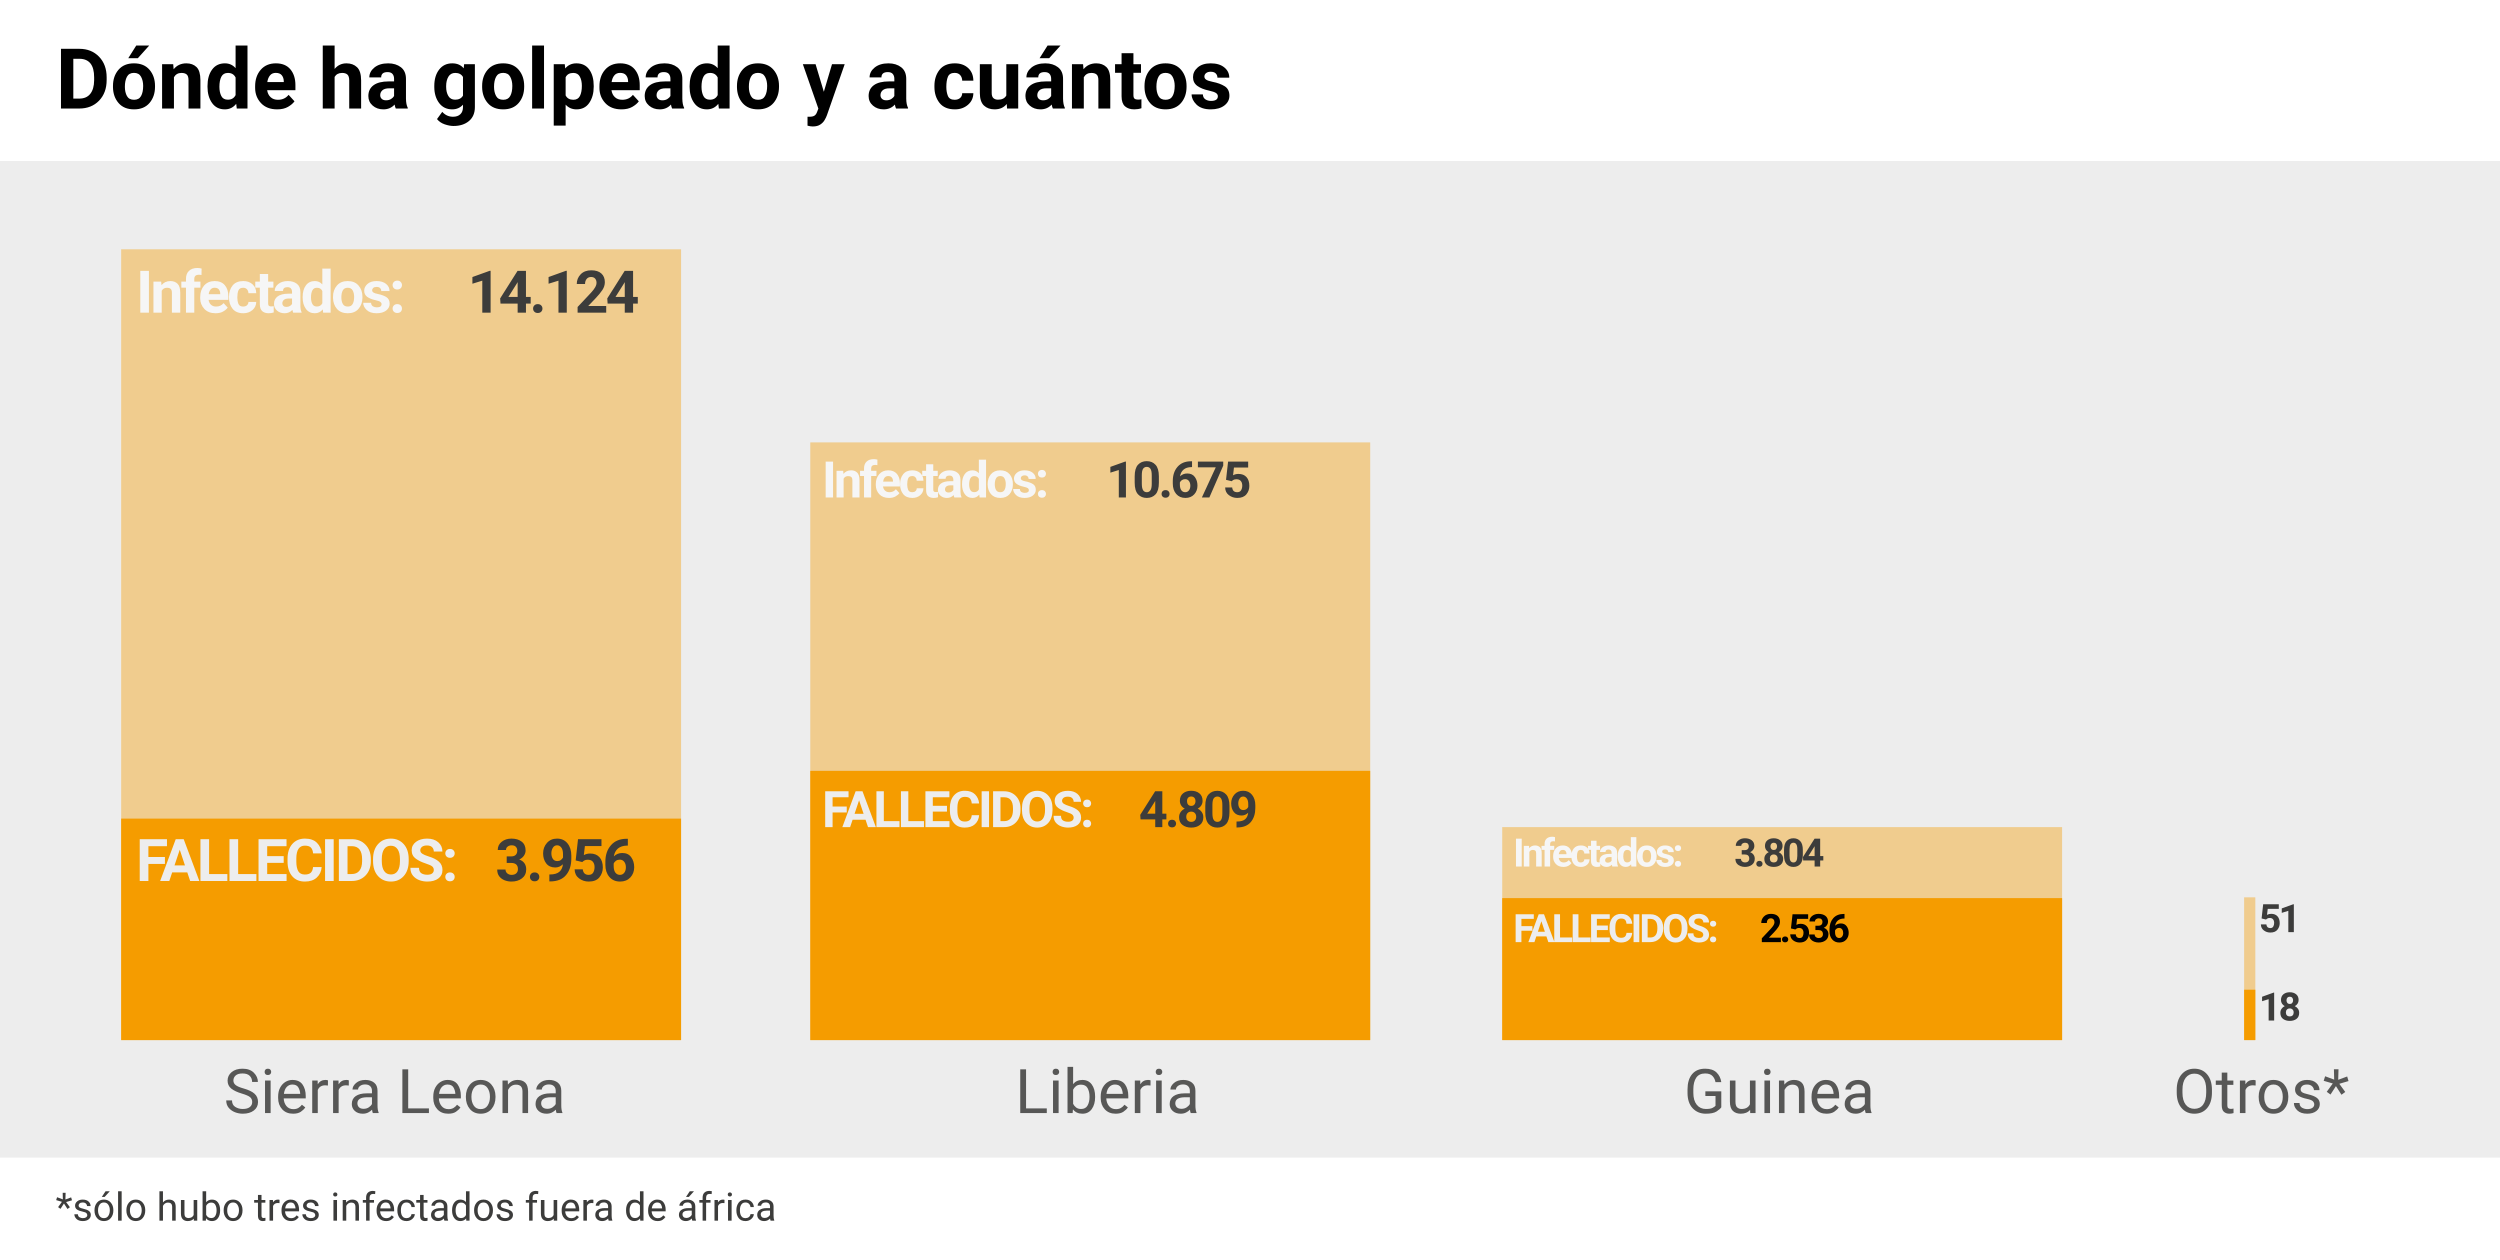
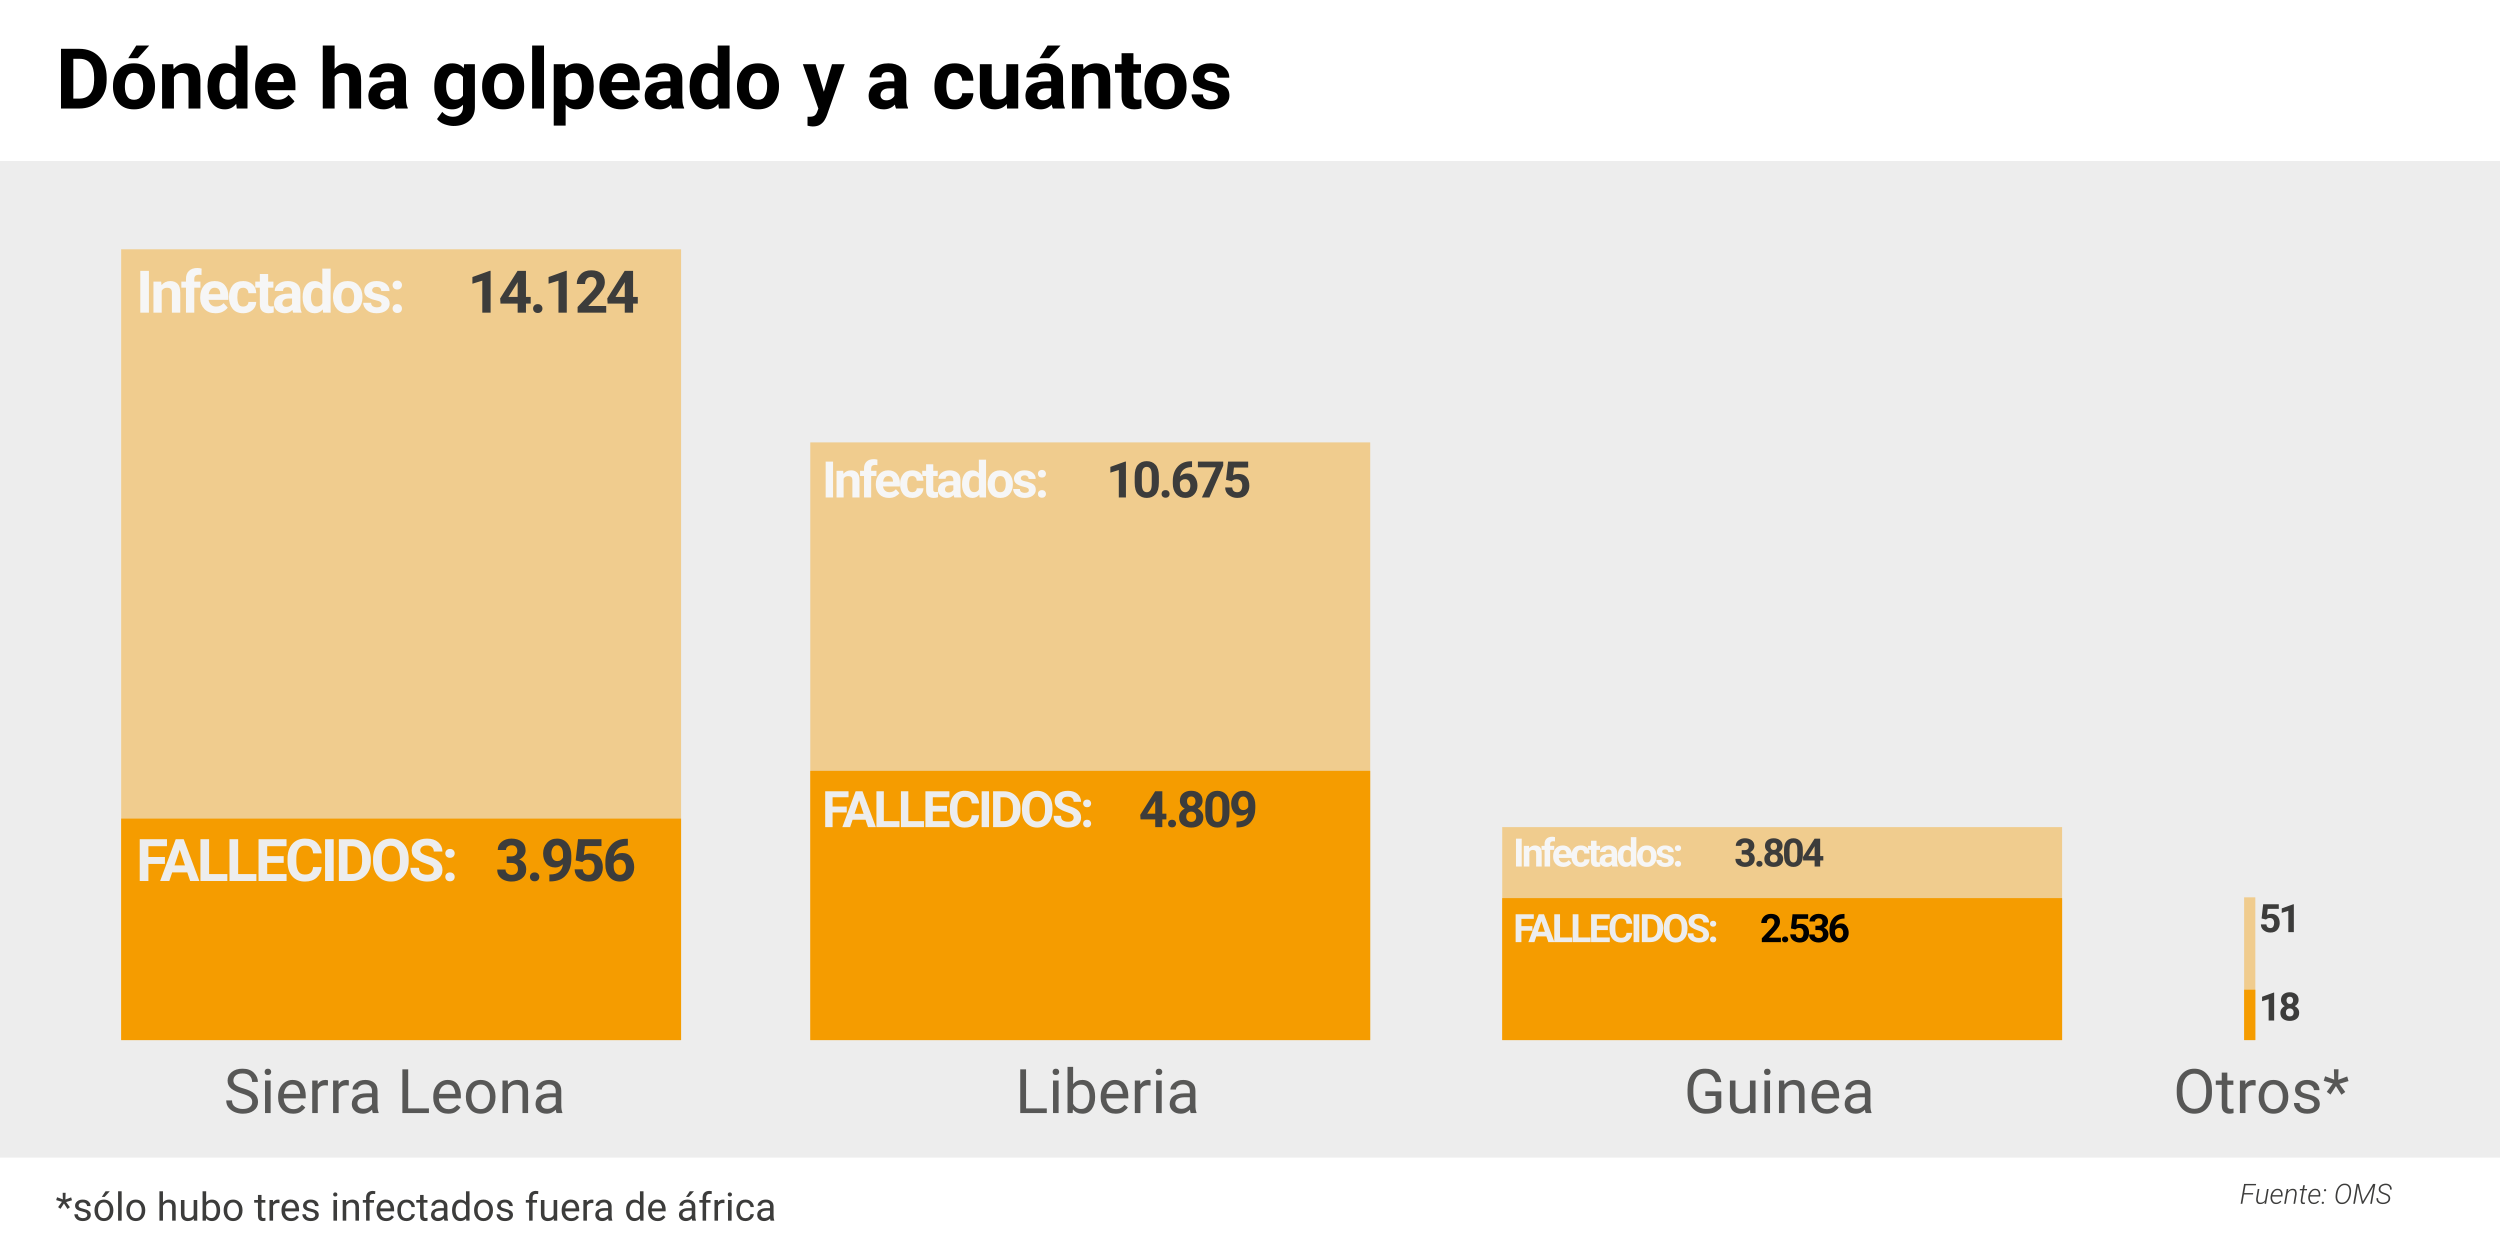
<svg xmlns="http://www.w3.org/2000/svg" version="1.1" id="Capa_1" x="0px" y="0px" width="893px" height="450px" viewBox="0 0 893 450" enable-background="new 0 0 893 450" xml:space="preserve">
  <rect y="57.502" fill="#EDEDED" width="893" height="356" />
  <g display="none" opacity="0.7">
    <rect x="0.001" y="-167.999" display="inline" fill="#878787" width="893" height="893" />
    <rect x="0.001" y="363.967" display="inline" fill="#BE1622" width="893" height="361.035" />
  </g>
  <g class="sierra_leona bar">
    <rect x="43.277" y="89.045" opacity="0.4" fill="#F59C00" width="200" height="282.48" />
    <rect x="43.278" y="292.406" fill="#F59C00" width="199.999" height="79.119" />
  </g>
  <g class="liberia bar">&gt;
	<rect x="289.432" y="158.025" opacity="0.4" fill="#F59C00" width="200" height="213.5" />
    <rect x="289.432" y="275.346" fill="#F59C00" width="200" height="96.18" />
  </g>
  <g class="guinea bar">
    <rect x="536.588" y="295.445" opacity="0.4" fill="#F59C00" width="199.998" height="76.08" />
    <rect x="536.588" y="320.806" fill="#F59C00" width="199.998" height="50.72" />
  </g>
  <text class="title" transform="matrix(1 0 0 1 19.8755 38.7671)" font-family="Roboto" font-weight="700" font-size="30">Dónde ha golpeado y a cuántos</text>
  <text transform="matrix(1 0 0 1 295.6118 787.0137)">
    <tspan x="0" y="0" fill="#575756" font-family="'Verdana'" font-size="20">EEUU</tspan>
    <tspan x="0" y="24" fill="#575756" font-family="'Verdana'" font-size="20">Mali</tspan>
    <tspan x="0" y="48" fill="#575756" font-family="'Verdana'" font-size="20">España</tspan>
    <tspan x="0" y="72" fill="#575756" font-family="'Verdana'" font-size="20">Reino Unido</tspan>
    <tspan x="0" y="96" fill="#575756" font-family="'Verdana'" font-size="20">Italia</tspan>
    <tspan x="0" y="120" fill="#575756" font-family="'Verdana'" font-size="20">Suiza</tspan>
    <tspan x="0" y="144" fill="#575756" font-family="'Verdana'" font-size="20">Noruega</tspan>
    <tspan x="0" y="168" fill="#575756" font-family="'Verdana'" font-size="20">Países Bajos</tspan>
    <tspan x="0" y="192" fill="#575756" font-family="'Verdana'" font-size="20">Senegal</tspan>
  </text>
  <g class="others bar">
    <rect x="801.604" y="320.525" opacity="0.4" fill="#F59C00" width="4" height="51" />
    <rect x="801.604" y="353.525" fill="#F59C00" width="4" height="18" />
  </g>
  <text class="label sierra_leona" transform="matrix(1 0 0 1 79.9321 397.5967)" fill="#575756" font-family="Roboto" font-size="22">Sierra Leona</text>
  <text class="label liberia" transform="matrix(1 0 0 1 362.6177 397.5967)" fill="#575756" font-family="Roboto" font-size="22">Liberia</text>
  <text class="label guinea" transform="matrix(1 0 0 1 601.4688 397.5967)" fill="#575756" font-family="Roboto" font-size="22">Guinea</text>
  <text class="label others" transform="matrix(1 0 0 1 776.2461 397.5967)" fill="#575756" font-family="Roboto" font-size="22">Otros*</text>
  <g>
    <rect x="-676.248" y="684.711" fill="#878787" width="286.688" height="286.688" />
    <rect x="-676.248" y="855.491" fill="#BE1622" width="286.688" height="115.907" />
  </g>
  <g>
    <rect x="-370.564" y="773.601" fill="#878787" width="197.799" height="197.798" />
    <rect x="-370.563" y="904.742" fill="#BE1622" width="197.798" height="66.656" />
  </g>
  <g>
    <rect x="-152" y="793.093" fill="#878787" width="178.305" height="178.306" />
    <rect x="-152" y="890.939" fill="#BE1622" width="178.305" height="80.459" />
  </g>
  <g>
    <rect x="47.143" y="865.238" fill="#878787" stroke="#000000" stroke-width="0.244" stroke-miterlimit="10" width="106.162" height="106.16" />
    <rect x="47.143" y="901.39" fill="#BE1622" stroke="#000000" stroke-width="0.244" stroke-miterlimit="10" width="106.162" height="70.009" />
  </g>
  <rect x="224.361" y="946.596" fill="#878787" width="2.051" height="6.146" />
  <rect x="224.361" y="952.741" fill="#BE1622" width="2.051" height="4.103" />
  <rect x="224.362" y="935.855" fill="#878787" width="2.051" height="4.606" />
  <rect x="224.362" y="956.841" fill="#BE1622" width="2.051" height="1.027" />
  <rect x="224.362" y="940.462" fill="#878787" width="2.051" height="1.023" />
  <rect x="224.36" y="958.897" fill="#BE1622" width="2.051" height="3.072" />
  <rect x="224.36" y="941.485" fill="#878787" width="2.051" height="0.511" />
  <rect x="224.362" y="957.868" fill="#BE1622" width="2.051" height="1.029" />
  <rect x="224.36" y="943.529" fill="#878787" width="2.052" height="1.532" />
  <rect x="224.36" y="945.573" fill="#878787" width="2.052" height="1.022" />
  <rect x="224.361" y="941.996" fill="#878787" width="2.051" height="0.511" />
  <rect x="224.36" y="942.507" fill="#878787" width="2.053" height="0.511" />
  <rect x="224.361" y="943.018" fill="#878787" width="2.052" height="0.512" />
  <rect x="224.361" y="945.062" fill="#878787" width="2.051" height="0.512" />
  <g>
    <rect x="238.584" y="946.596" fill="#878787" stroke="#000000" stroke-width="0.011" stroke-miterlimit="10" width="2.051" height="10.248" />
    <rect x="238.584" y="952.741" fill="#BE1622" stroke="#000000" stroke-width="0.007" stroke-miterlimit="10" width="2.051" height="4.103" />
  </g>
  <g>
    <rect x="238.581" y="957.354" fill="#878787" width="2.051" height="5.635" />
    <rect x="238.581" y="961.961" fill="#BE1622" width="2.051" height="1.028" />
  </g>
  <g>
    <rect x="238.581" y="965.039" fill="#878787" stroke="#000000" stroke-width="0.007" stroke-miterlimit="10" width="2.051" height="4.095" />
    <rect x="238.581" y="966.063" fill="#BE1622" stroke="#000000" stroke-width="0.006" stroke-miterlimit="10" width="2.051" height="3.071" />
  </g>
  <g>
    <rect x="238.581" y="962.989" fill="#878787" stroke="#000000" stroke-width="0.004" stroke-miterlimit="10" width="2.051" height="1.54" />
    <rect x="238.581" y="963.5" fill="#BE1622" stroke="#000000" stroke-width="0.003" stroke-miterlimit="10" width="2.051" height="1.029" />
  </g>
  <rect x="238.582" y="943.529" fill="#878787" width="2.052" height="1.532" />
  <rect x="238.581" y="945.573" fill="#878787" stroke="#000000" stroke-width="0.003" stroke-miterlimit="10" width="2.052" height="1.022" />
  <rect x="238.585" y="964.528" fill="#878787" stroke="#000000" stroke-width="0.002" stroke-miterlimit="10" width="2.051" height="0.511" />
  <rect x="238.584" y="956.844" fill="#878787" stroke="#000000" stroke-width="0.002" stroke-miterlimit="10" width="2.053" height="0.511" />
  <rect x="238.584" y="943.018" fill="#878787" stroke="#000000" stroke-width="0.002" stroke-miterlimit="10" width="2.052" height="0.512" />
  <rect x="238.582" y="945.062" fill="#878787" stroke="#000000" stroke-width="0.002" stroke-miterlimit="10" width="2.051" height="0.512" />
  <g>
    <rect x="169.888" y="945.284" fill="#878787" width="1.524" height="16.887" />
    <rect x="169.888" y="962.171" fill="#BE1622" width="1.524" height="9.228" />
  </g>
  <text transform="matrix(1 0 0 1 -339.0171 996.4727)" fill="#575756" font-family="'Verdana'" font-size="20">Sierra Leona</text>
  <text transform="matrix(1 0 0 1 -108.0293 996.4727)" fill="#575756" font-family="'Verdana'" font-size="20">Liberia</text>
  <text transform="matrix(1 0 0 1 68.9619 996.4727)" fill="#575756" font-family="'Verdana'" font-size="20">Guinea</text>
  <text transform="matrix(1 0 0 1 -358.5664 -118.4077)">
    <tspan x="0" y="0" font-family="'MyriadPro-Bold'" font-size="21">1.384.329</tspan>
    <tspan x="4.315" y="25" font-family="'MyriadPro-Bold'" font-size="21">  559.679</tspan>
  </text>
  <text transform="matrix(1 0 0 1 48.583 111.6904)">
    <tspan x="0" y="0" fill="#F6F6F6" font-family="Roboto" font-weight="700" font-size="21" letter-spacing="-1" class="infectados label">Infectados:</tspan>
    <tspan x="114.786" y="0" font-family="Roboto" font-weight="700" font-size="21" letter-spacing="-1"> </tspan>
    <tspan x="118.441" y="0" fill="#3C3C3B" font-family="Roboto" font-weight="700" font-size="21" letter-spacing="-1" class="sierra_leona infectados value">14.124</tspan>
  </text>
  <rect x="-933.45" y="163.971" fill="#EDEDED" width="850.553" height="349" />
  <rect x="-652.298" y="229.123" opacity="0.4" fill="#F59C00" width="20.604" height="102.966" />
  <rect x="-652.298" y="293.854" fill="#F59C00" width="20.604" height="41.22" />
  <g>
    <rect x="-652.298" y="425.604" opacity="0.4" fill="#F59C00" width="20.605" height="56.614" />
    <rect x="-652.298" y="471.887" fill="#F59C00" width="20.605" height="10.332" />
  </g>
  <g>
    <rect x="-652.298" y="351.771" opacity="0.4" fill="#F59C00" width="20.605" height="41.142" />
    <rect x="-652.298" y="362.054" fill="#F59C00" width="20.605" height="30.858" />
  </g>
  <rect x="-371.564" y="229.123" opacity="0.4" fill="#F59C00" width="20.605" height="15.474" />
  <rect x="-371.564" y="237.241" fill="#F59C00" width="20.605" height="10.341" />
  <rect x="-371.569" y="306.132" opacity="0.4" fill="#F59C00" width="20.613" height="15.395" />
  <rect x="-371.57" y="356.719" opacity="0.4" fill="#F59C00" width="20.615" height="10.272" />
  <rect x="-371.565" y="457.909" opacity="0.4" fill="#F59C00" width="20.605" height="5.131" />
  <rect x="-371.575" y="483.847" opacity="0.4" fill="#F59C00" width="20.625" height="5.132" />
  <rect x="-371.569" y="433.456" opacity="0.4" fill="#F59C00" width="20.614" height="5.141" />
  <rect x="-371.564" y="410.899" opacity="0.4" fill="#F59C00" width="20.604" height="5.142" />
  <rect x="-915.242" y="229.123" opacity="0.4" fill="#F59C00" width="20.604" height="169.668" />
  <rect x="-915.242" y="398.791" fill="#F59C00" width="20.604" height="92.713" />
  <text transform="matrix(1 0 0 1 -616.8008 244.5967)">
    <tspan x="0" y="0" fill="#575756" font-family="'Verdana'" font-size="18">Nigeria</tspan>
    <tspan x="0" y="21.601" opacity="0.4" fill="#F59C00" font-family="'Verdana-Bold'" font-size="18">20</tspan>
    <tspan x="25.594" y="21.601" fill="#575756" font-family="'Verdana'" font-size="18"> Infectados</tspan>
    <tspan x="0" y="43.2" fill="#575756" font-family="'Verdana'" font-size="18">  </tspan>
    <tspan x="12.656" y="43.2" fill="#F59C00" font-family="'Verdana'" font-size="18">8</tspan>
    <tspan x="24.1" y="43.2" fill="#575756" font-family="'Verdana'" font-size="18" class="fallecidos"> Fallecidos</tspan>
  </text>
  <text transform="matrix(1 0 0 1 -609.8008 367.3135)">
    <tspan x="0" y="0" fill="#575756" font-family="'Verdana'" font-size="18">Mali</tspan>
    <tspan x="0" y="21.601" opacity="0.4" fill="#F59C00" font-family="'Verdana-Bold'" font-size="18">  8</tspan>
    <tspan x="25.102" y="21.601" fill="#575756" font-family="'Verdana'" font-size="18"> Infectados</tspan>
    <tspan x="0" y="43.2" fill="#575756" font-family="'Verdana'" font-size="18">  </tspan>
    <tspan x="12.656" y="43.2" fill="#F59C00" font-family="'Verdana'" font-size="18">6</tspan>
    <tspan x="24.1" y="43.2" fill="#575756" font-family="'Verdana'" font-size="18" class="fallecidos"> Fallecidos</tspan>
  </text>
  <text transform="matrix(1 0 0 1 -609.8008 441.1475)">
    <tspan x="0" y="0" fill="#575756" font-family="'Verdana'" font-size="18">EEUU</tspan>
    <tspan x="0" y="21.601" opacity="0.4" fill="#F59C00" font-family="'Verdana-Bold'" font-size="18">11</tspan>
    <tspan x="25.594" y="21.601" fill="#575756" font-family="'Verdana'" font-size="18"> Infectados</tspan>
    <tspan x="0" y="43.2" fill="#575756" font-family="'Verdana'" font-size="18">  </tspan>
    <tspan x="12.656" y="43.2" fill="#F59C00" font-family="'Verdana'" font-size="18">2</tspan>
    <tspan x="24.1" y="43.2" fill="#575756" font-family="'Verdana'" font-size="18" class="fallecidos"> Fallecidos</tspan>
  </text>
  <text transform="matrix(1 0 0 1 -334.8008 244.5654)">
    <tspan x="0" y="0" fill="#575756" font-family="'Verdana'" font-size="18">España</tspan>
    <tspan x="0" y="21.601" opacity="0.4" fill="#F59C00" font-family="'Verdana-Bold'" font-size="18">  3</tspan>
    <tspan x="25.102" y="21.601" fill="#575756" font-family="'Verdana'" font-size="18"> Infectados</tspan>
    <tspan x="0" y="43.2" fill="#575756" font-family="'Verdana'" font-size="18">  </tspan>
    <tspan x="12.656" y="43.2" fill="#F59C00" font-family="'Verdana'" font-size="18">2</tspan>
    <tspan x="24.1" y="43.2" fill="#575756" font-family="'Verdana'" font-size="18" class="fallecidos"> Fallecidos</tspan>
  </text>
  <text transform="matrix(1 0 0 1 -334.8008 321.6748)">
    <tspan x="0" y="0" fill="#575756" font-family="'Verdana'" font-size="18">Reino Unido</tspan>
    <tspan x="0" y="21.601" opacity="0.4" fill="#F59C00" font-family="'Verdana-Bold'" font-size="18">  3</tspan>
    <tspan x="25.102" y="21.601" fill="#575756" font-family="'Verdana'" font-size="18"> Infectados</tspan>
    <tspan x="0" y="43.2" fill="#575756" font-family="'Verdana'" font-size="18">  </tspan>
  </text>
  <text transform="matrix(1 0 0 1 -334.8008 370.5967)">
    <tspan x="0" y="0" fill="#575756" font-family="'Verdana'" font-size="18">Italia</tspan>
    <tspan x="0" y="21.601" opacity="0.4" fill="#F59C00" font-family="'Verdana-Bold'" font-size="18">  2</tspan>
    <tspan x="25.102" y="21.601" fill="#575756" font-family="'Verdana'" font-size="18"> Infectados  </tspan>
  </text>
  <text transform="matrix(1 0 0 1 -334.8008 420.041)">
    <tspan x="0" y="0" fill="#575756" font-family="'Verdana'" font-size="18">Suiza  </tspan>
    <tspan x="61.559" y="0" opacity="0.4" fill="#F59C00" font-family="'Verdana-Bold'" font-size="18">1</tspan>
    <tspan x="74.355" y="0" fill="#575756" font-family="'Verdana'" font-size="18"> Infectado</tspan>
    <tspan x="0" y="24" fill="#575756" font-family="'Verdana'" font-size="18">Noruega  </tspan>
    <tspan x="88.866" y="24" opacity="0.4" fill="#F59C00" font-family="'Verdana-Bold'" font-size="18">1</tspan>
    <tspan x="101.663" y="24" fill="#575756" font-family="'Verdana'" font-size="18"> Infectado</tspan>
    <tspan x="0" y="48" fill="#575756" font-family="'Verdana'" font-size="18">Países Bajos  </tspan>
    <tspan x="124.717" y="48" opacity="0.4" fill="#F59C00" font-family="'Verdana-Bold'" font-size="18">1</tspan>
    <tspan x="137.514" y="48" fill="#575756" font-family="'Verdana'" font-size="18"> Infectado</tspan>
    <tspan x="0" y="72" fill="#575756" font-family="'Verdana'" font-size="18">Senegal  </tspan>
    <tspan x="84.762" y="72" opacity="0.4" fill="#F59C00" font-family="'Verdana-Bold'" font-size="18">1</tspan>
    <tspan x="97.559" y="72" fill="#575756" font-family="'Verdana'" font-size="18"> Infectado</tspan>
  </text>
  <text transform="matrix(1 0 0 1 -915.2422 200.5654)" font-family="'Verdana-Bold'" font-size="18">La distribución de los otros</text>
  <text transform="matrix(1 0 0 1 -882.8008 244.5967)">
    <tspan x="0" y="0" fill="#575756" font-family="'Verdana'" font-size="18">Otros</tspan>
    <tspan x="0" y="21.601" opacity="0.4" fill="#F59C00" font-family="'Verdana-Bold'" font-size="18">51</tspan>
    <tspan x="25.594" y="21.601" fill="#575756" font-family="'Verdana'" font-size="18"> Infectados*</tspan>
    <tspan x="0" y="43.2" fill="#F59C00" font-family="'Verdana'" font-size="18">18</tspan>
    <tspan x="22.887" y="43.2" fill="#575756" font-family="'Verdana'" font-size="18" class="fallecidos"> Fallecidos</tspan>
    <tspan x="0" y="103.2" fill="#575756" font-family="'Verdana-Italic'" font-size="14">* 3 Personas </tspan>
    <tspan x="0" y="120" fill="#575756" font-family="'Verdana-Italic'" font-size="14">contaminadas </tspan>
    <tspan x="0" y="136.8" fill="#575756" font-family="'Verdana-Italic'" font-size="14">fuera de África: </tspan>
    <tspan x="0" y="153.6" fill="#575756" font-family="'Verdana-Italic'" font-size="14">    2 EEUU </tspan>
    <tspan x="0" y="170.4" fill="#575756" font-family="'Verdana-Italic'" font-size="14">    1 España</tspan>
  </text>
  <text transform="matrix(1 0 0 1 293.6177 177.6904)">
    <tspan x="0" y="0" fill="#F6F6F6" font-family="Roboto" font-weight="700" font-size="18" letter-spacing="-1" class="infectados label">Infectados: </tspan>
    <tspan x="101.521" y="0" fill="#3C3C3B" font-family="Roboto" font-weight="700" font-size="18" letter-spacing="-1" class="liberia infectados value">10.675</tspan>
  </text>
  <text transform="matrix(1 0 0 1 540.4941 309.5254)">
    <tspan x="0" y="0" fill="#F6F6F6" font-family="Roboto" font-weight="700" font-size="14" letter-spacing="-1" class="infectados label">Infectados:</tspan>
    <tspan x="76.525" y="0" font-family="Roboto" font-weight="700" font-size="14" letter-spacing="-1"> </tspan>
    <tspan x="78.961" y="0" fill="#3C3C3B" font-family="Roboto" font-weight="700" font-size="14" letter-spacing="-1" class="guinea infectados value">3.804</tspan>
  </text>
  <text transform="matrix(1 0 0 1 806.8594 332.9658)" fill="#3C3C3B" font-family="Roboto" font-weight="700" font-size="14" letter-spacing="-1">51</text>
  <text transform="matrix(1 0 0 1 48.583 314.6904)">
    <tspan x="0" y="0" fill="#EDEDED" font-family="Roboto" font-weight="700" font-size="21" letter-spacing="-1" class="fallecidos label">FALLECIDOS:</tspan>
    <tspan x="109.71" y="0" font-family="Roboto" font-weight="700" font-size="21" letter-spacing="-1"> </tspan>
    <tspan x="128.365" y="0" fill="#3C3C3B" font-family="Roboto" font-weight="700" font-size="21" letter-spacing="-1">3.956</tspan>
  </text>
  <text transform="matrix(1 0 0 1 293.6177 295.4453)">
    <tspan x="0" y="0" fill="#EDEDED" font-family="Roboto" font-weight="700" font-size="18" letter-spacing="-1" class="fallecidos label">FALLECIDOS:</tspan>
    <tspan x="94.038" y="0" font-family="Roboto" font-weight="700" font-size="18" letter-spacing="-1"> </tspan>
    <tspan x="113.17" y="0" fill="#3C3C3B" font-family="Roboto" font-weight="700" font-size="18" letter-spacing="-1" class="liberia fallecidos value">4.809</tspan>
  </text>
  <text transform="matrix(1 0 0 1 540.4941 336.5254)">
    <tspan x="0" y="0" fill="#EDEDED" font-family="Roboto" font-weight="700" font-size="14" letter-spacing="-1" class="fallecidos label">FALLECIDOS:</tspan>
    <tspan x="88.141" y="0" font-family="Roboto" font-weight="700" font-size="14" letter-spacing="-1" class="guinea fallecidos value">2.536</tspan>
  </text>
  <text transform="matrix(1 0 0 1 806.8594 364.5254)" fill="#3C3C3B" font-family="Roboto" font-weight="700" font-size="14" letter-spacing="-1">18</text>
  <text class="info" transform="matrix(1 0 0 1 19.8755 436.0264)" fill="#3C3C3B" font-family="Roboto" font-size="14">*sólo hubo tres infectados fuera de áfrica</text>
+   <text class="source" transform="matrix(1 0 0 1 800 430)" fill="#3C3C3B" font-family="Roboto" font-weight="300" font-style="italic" font-size="10">Fuente: OMS</text>
</svg>
